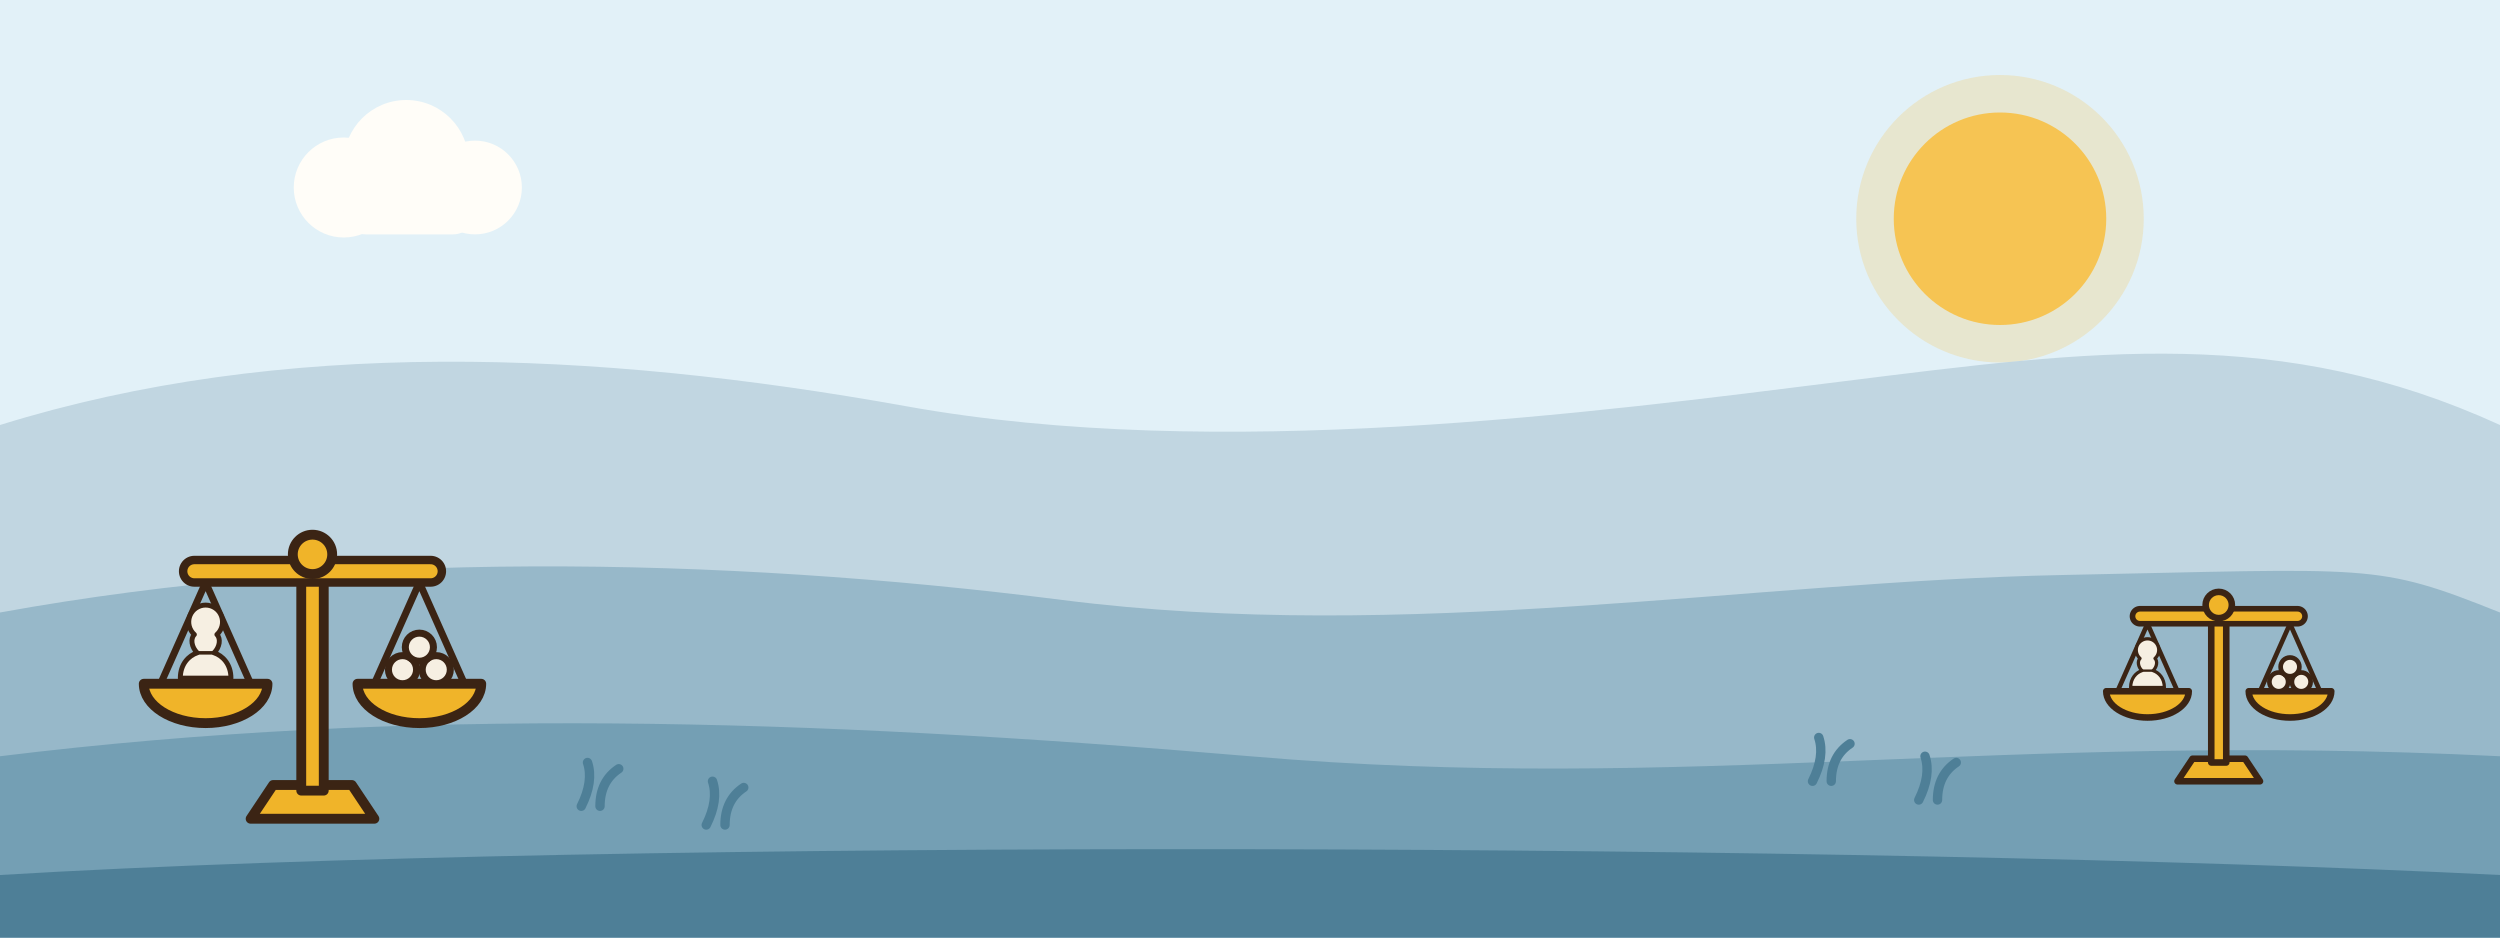
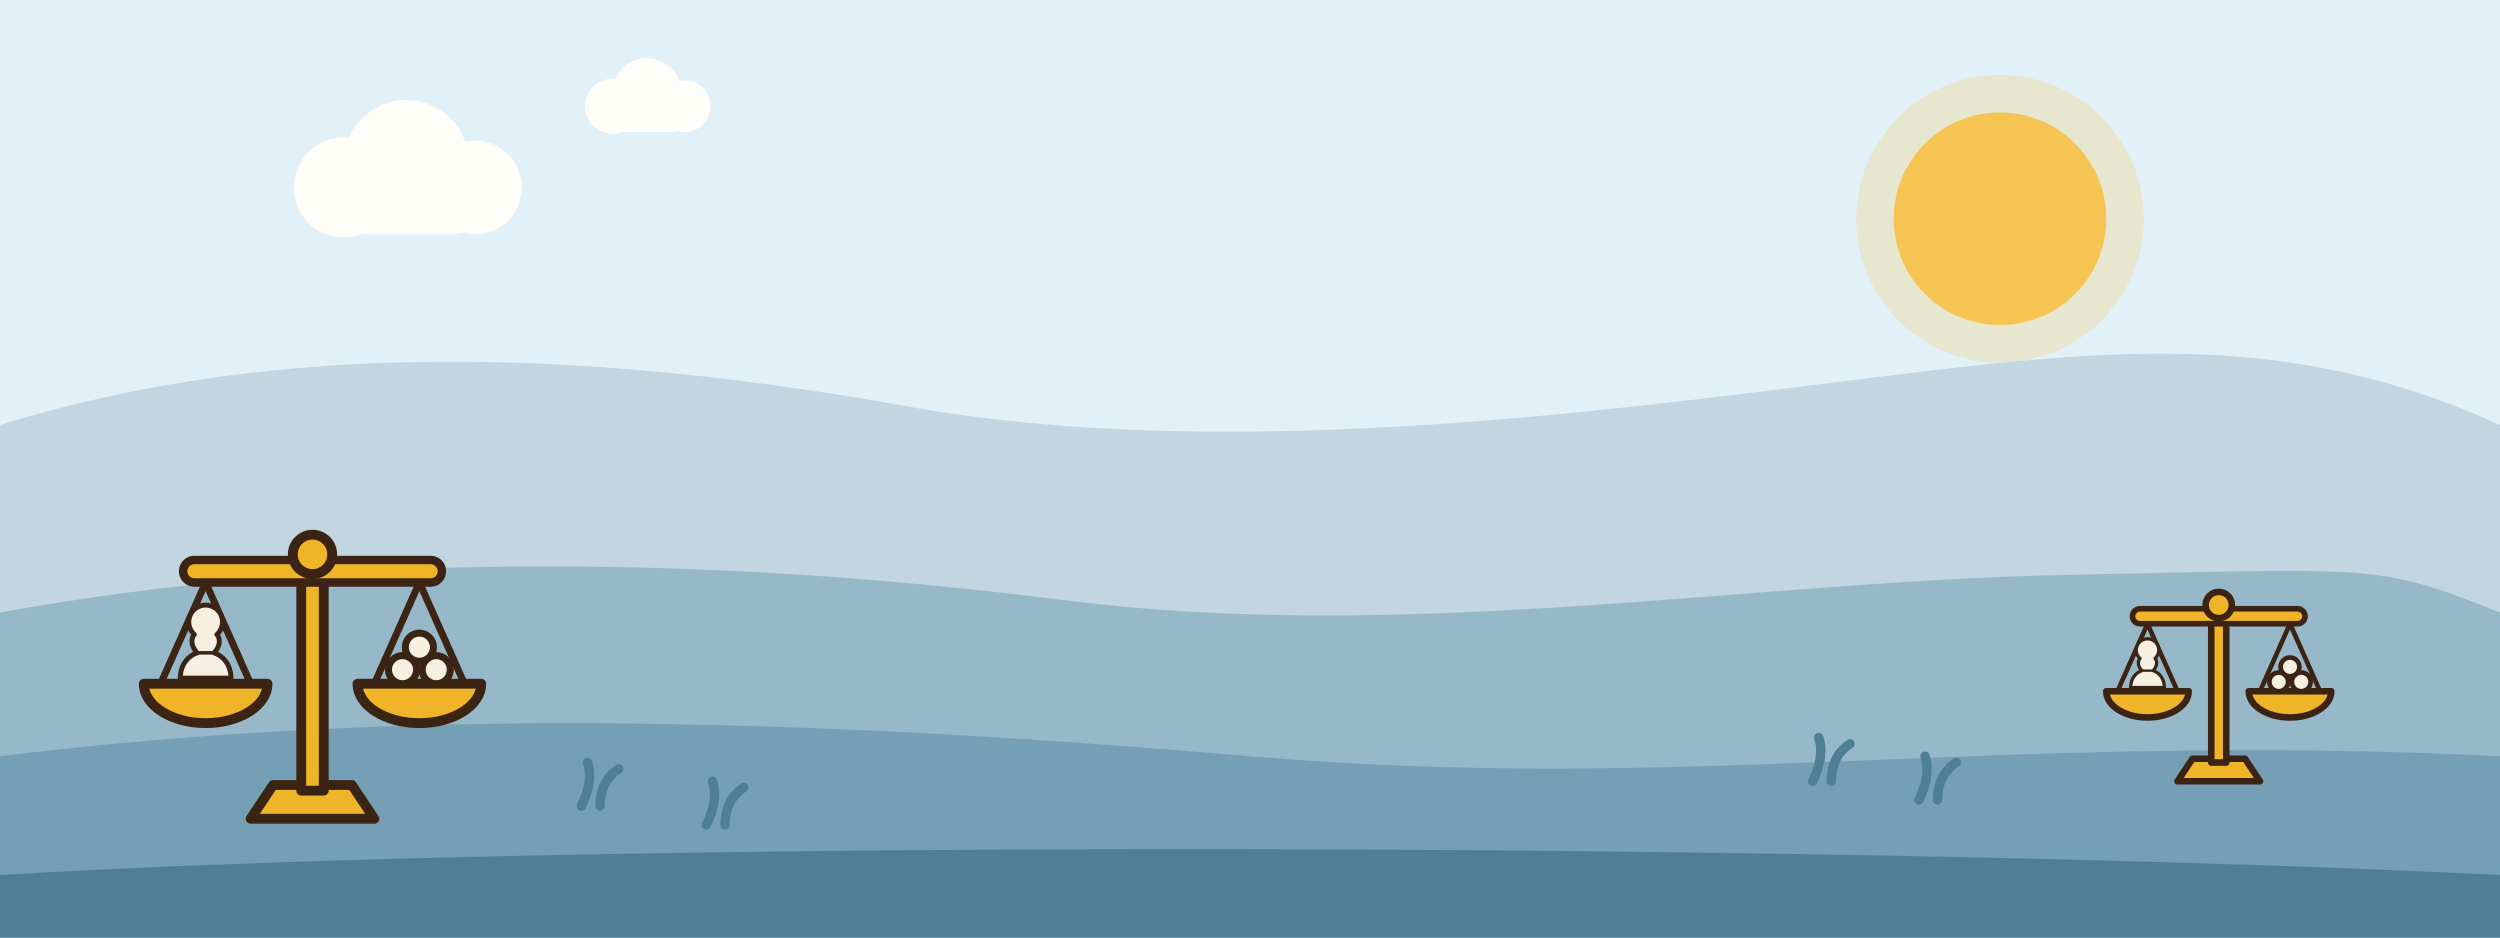
<svg xmlns="http://www.w3.org/2000/svg" viewBox="0 0 800 300" role="img" aria-labelledby="t">
  <rect width="800" height="300" fill="#e2f1f8" />
  <circle cx="640" cy="70" r="46" fill="#f6c453" opacity=".25" />
  <circle cx="640" cy="70" r="34" fill="#f6c453" />
  <g transform="translate(110 60)" fill="#fffdf8">
    <circle r="16" />
    <circle cx="20" cy="-8" r="20" />
    <circle cx="42" r="15" />
    <rect width="42" height="15" rx="7" />
  </g>
-   <g transform="translate(700 140) scale(.55)" fill="#fffdf8">
+   <g transform="translate(196 34) scale(.55)" fill="#fffdf8">
    <circle r="16" />
    <circle cx="20" cy="-8" r="20" />
    <circle cx="42" r="15" />
    <rect width="42" height="15" rx="7" />
  </g>
  <path d="M0 136C90 108 190 112 290 130S510 132 590 122 730 104 800 136V300H0Z" fill="#c1d6e1" />
  <path d="M0 196C110 176 230 178 340 192S560 186 660 184 760 180 800 196V300H0Z" fill="#97b8c9" />
  <g transform="translate(196 250) scale(1 .42) rotate(45)" opacity=".5">
    <rect x="-30" y="-30" width="60" height="60" fill="#f6efe2" />
    <path d="M-30-30h20v20h-20zM10-30h20v20H10zM-10-10h20v20h-20zM-30 10h20v20h-20zM10 10h20v20H10z" fill="#34708d" />
  </g>
  <path d="M0 242C130 226 260 230 400 242S640 234 800 242V300H0Z" fill="#749fb4" />
  <g transform="translate(10.0 127.0) scale(0.9)">
    <g stroke="#3b2414" stroke-width="3.5" stroke-linejoin="round" stroke-linecap="round">
      <path d="M78 150L86 138H114L122 150Z" fill="#f0b429" />
      <path d="M96 140V62H104V140Z" fill="#f0b429" />
      <path d="M58 62H142" fill="none" stroke="#3b2414" stroke-width="11" />
      <path d="M58 62H142" fill="none" stroke="#f0b429" stroke-width="5" />
      <circle cx="100" cy="56" r="7" fill="#f0b429" />
      <path d="M62 66L46 102M62 66L78 102" fill="none" stroke-width="2.5" />
      <path d="M40 102H84A22 14 0 0 1 40 102Z" fill="#f0b429" />
      <path d="M138 66L122 102M138 66L154 102" fill="none" stroke-width="2.5" />
      <path d="M116 102H160A22 14 0 0 1 116 102Z" fill="#f0b429" />
      <g transform="translate(62 100) scale(0.5)">
        <path d="M-18 0C-18-10-12-16-6-18C-10-22-11-28-8-31A12 12 0 1 1 8-31C11-28 10-22 6-18C12-16 18-10 18 0Z" fill="#f6efe2" />
        <path d="M-7-18H7" fill="none" stroke-width="2.5" />
      </g>
      <circle cx="132" cy="97" r="5" fill="#f6efe2" stroke-width="2.5" />
      <circle cx="144" cy="97" r="5" fill="#f6efe2" stroke-width="2.5" />
      <circle cx="138" cy="89" r="5" fill="#f6efe2" stroke-width="2.5" />
    </g>
  </g>
  <g transform="translate(650.0 160.0) scale(0.6)">
    <g stroke="#3b2414" stroke-width="3.5" stroke-linejoin="round" stroke-linecap="round">
      <path d="M78 150L86 138H114L122 150Z" fill="#f0b429" />
      <path d="M96 140V62H104V140Z" fill="#f0b429" />
      <path d="M58 62H142" fill="none" stroke="#3b2414" stroke-width="11" />
      <path d="M58 62H142" fill="none" stroke="#f0b429" stroke-width="5" />
      <circle cx="100" cy="56" r="7" fill="#f0b429" />
      <path d="M62 66L46 102M62 66L78 102" fill="none" stroke-width="2.5" />
      <path d="M40 102H84A22 14 0 0 1 40 102Z" fill="#f0b429" />
      <path d="M138 66L122 102M138 66L154 102" fill="none" stroke-width="2.5" />
      <path d="M116 102H160A22 14 0 0 1 116 102Z" fill="#f0b429" />
      <g transform="translate(62 100) scale(0.5)">
        <path d="M-18 0C-18-10-12-16-6-18C-10-22-11-28-8-31A12 12 0 1 1 8-31C11-28 10-22 6-18C12-16 18-10 18 0Z" fill="#f6efe2" />
        <path d="M-7-18H7" fill="none" stroke-width="2.5" />
      </g>
      <circle cx="132" cy="97" r="5" fill="#f6efe2" stroke-width="2.5" />
      <circle cx="144" cy="97" r="5" fill="#f6efe2" stroke-width="2.5" />
      <circle cx="138" cy="89" r="5" fill="#f6efe2" stroke-width="2.5" />
    </g>
  </g>
  <path d="M186 258q4-8 2-14M192 258q0-8 6-12M226 264q4-8 2-14M232 264q0-8 6-12M580 250q4-8 2-14M586 250q0-8 6-12M614 256q4-8 2-14M620 256q0-8 6-12" fill="none" stroke="#4e7f97" stroke-width="3" stroke-linecap="round" />
  <path d="M0 280C200 268 600 270 800 280V300H0Z" fill="#4e7f97" />
</svg>
